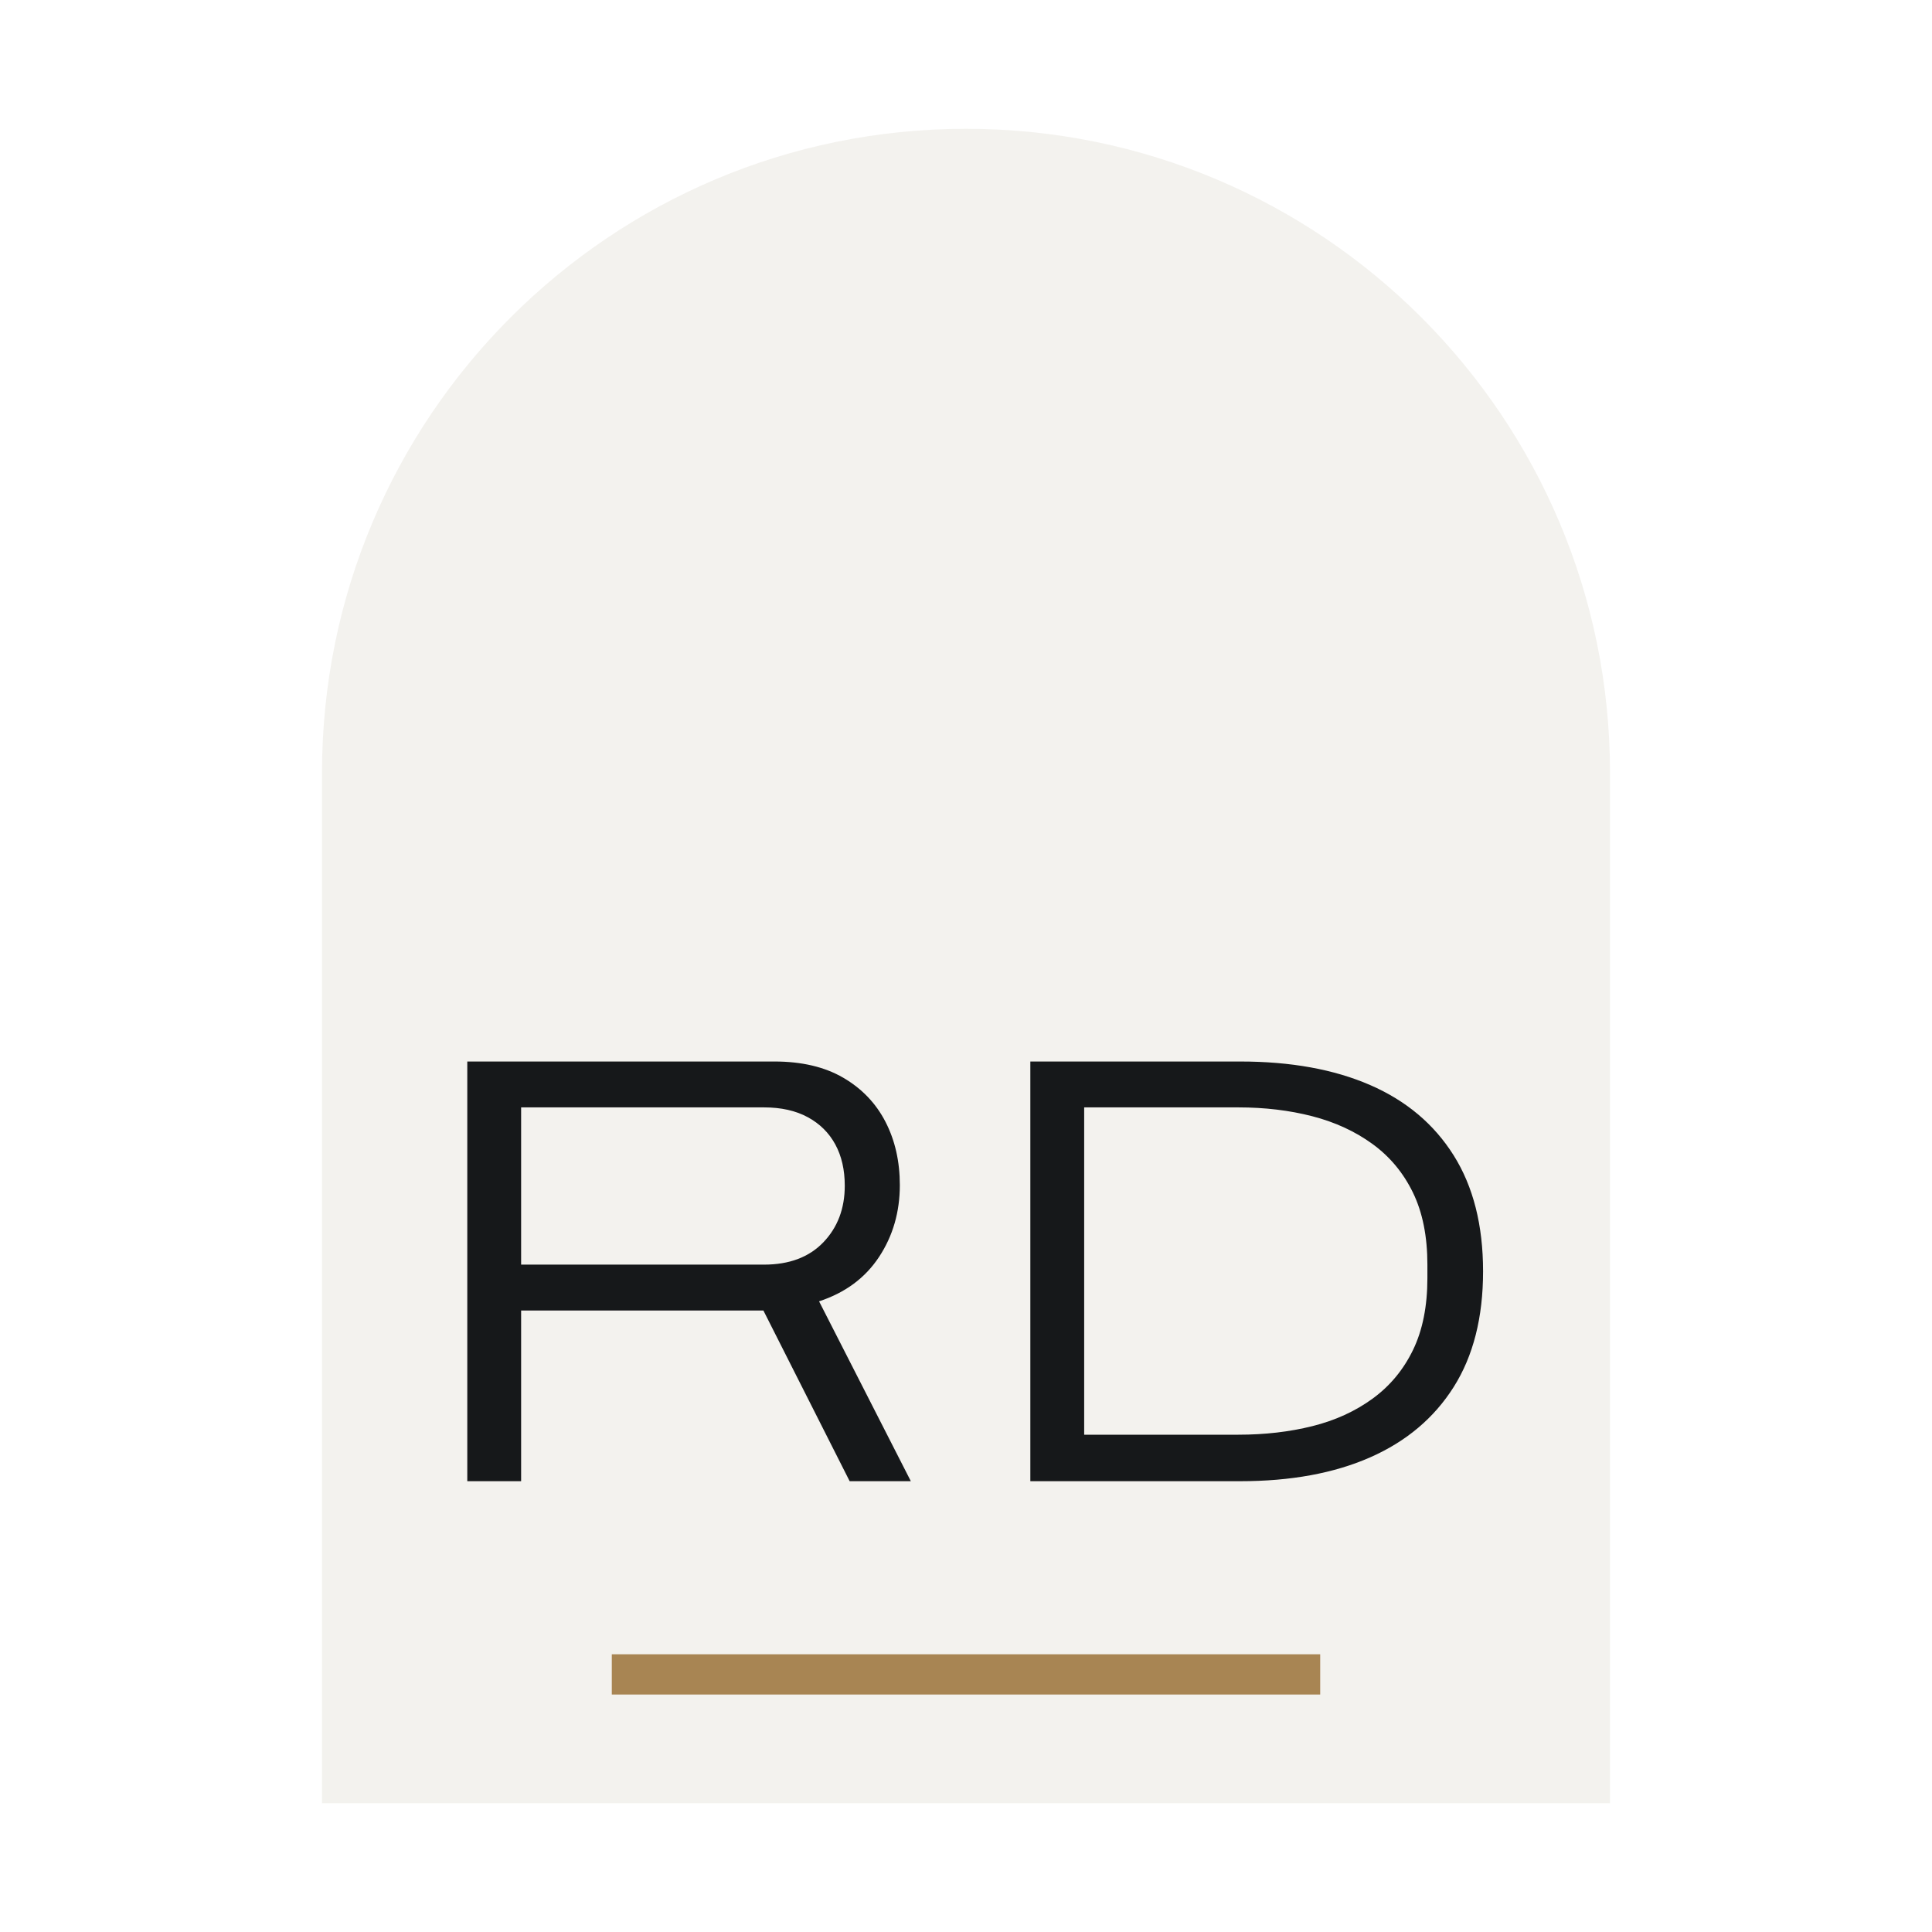
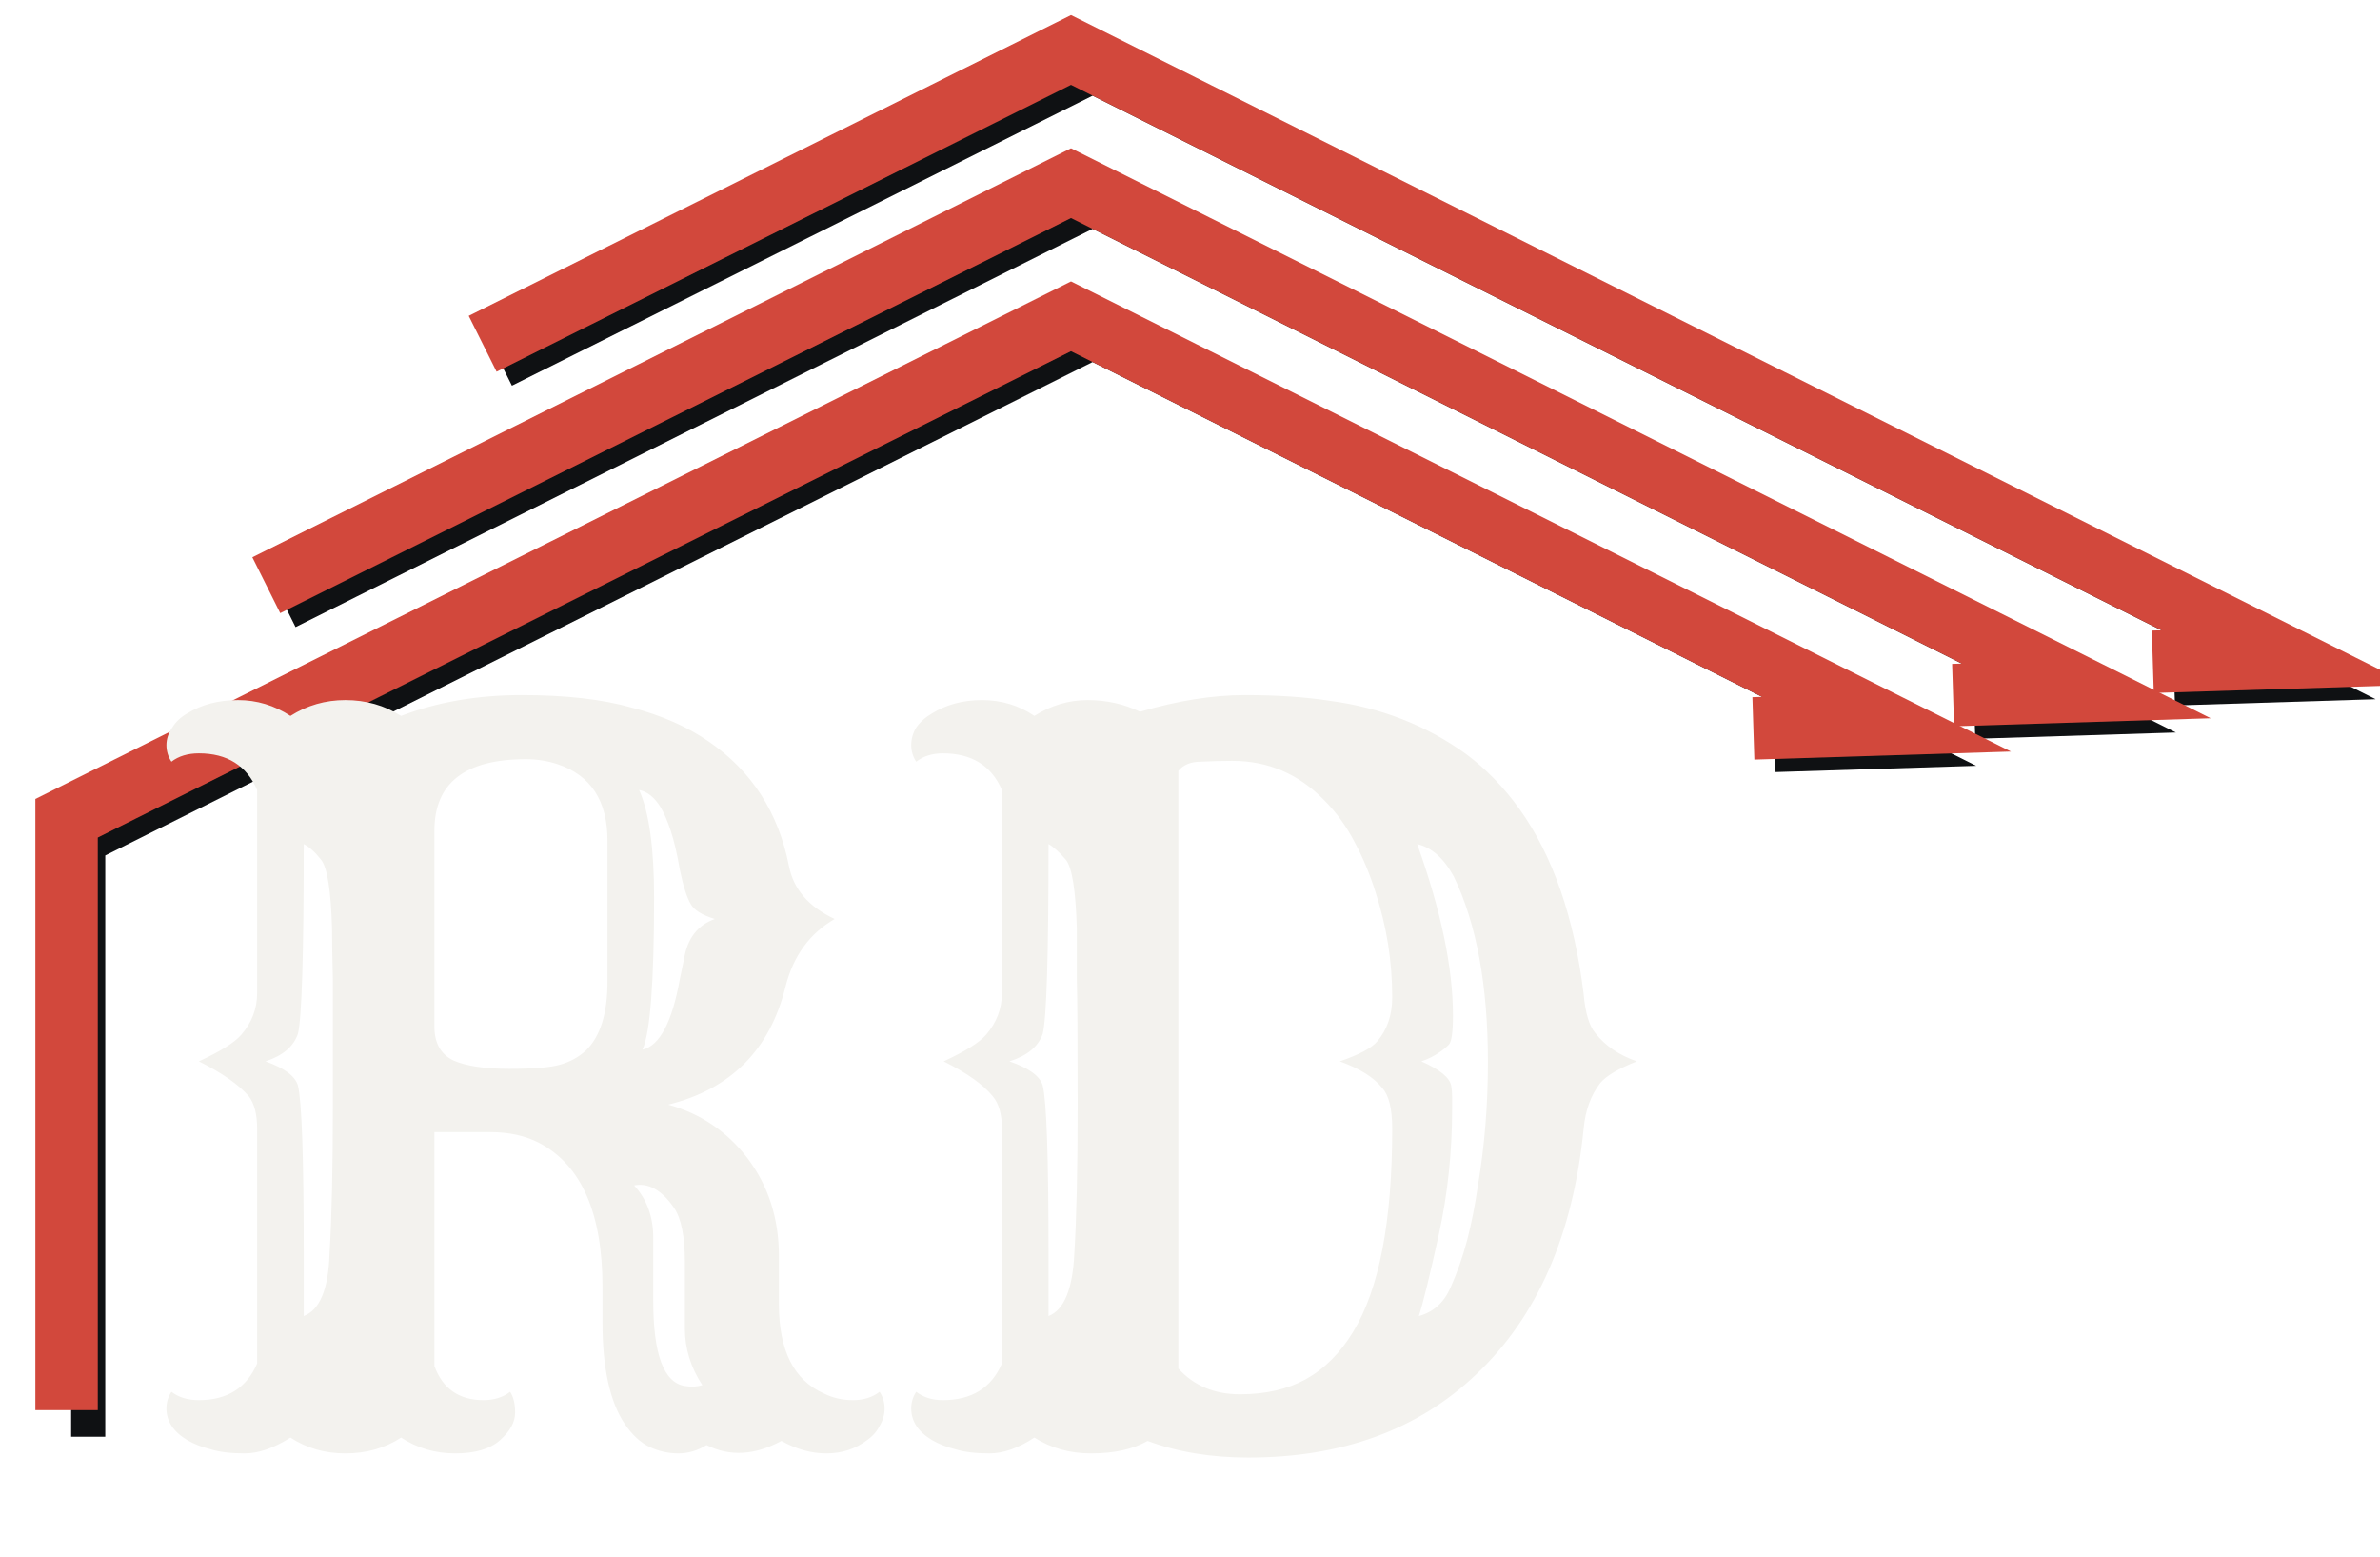
- <svg xmlns="http://www.w3.org/2000/svg" viewBox="0 0 120 120" role="img" aria-label="RD Group, Inc.">
-   <path d="M20 112 V48.0 A40.0 40.0 0 0 1 100 48.0 V112" fill="#F3F2EE" />
-   <path d="M29.024 92.0V65.932H48.1Q50.646 65.932 52.375 66.939Q54.104 67.946 54.997 69.675Q55.89 71.404 55.89 73.608Q55.89 76.116 54.598 78.073Q53.306 80.03 50.874 80.828L56.574 92.0H52.774L47.416 81.398H32.368V92.0ZM32.368 78.548H47.454Q49.81 78.548 51.14 77.161Q52.47 75.774 52.47 73.646Q52.47 72.164 51.881 71.081Q51.292 69.998 50.171 69.39Q49.05 68.782 47.454 68.782H32.368ZM63.996 92.0V65.932H77.03Q81.742 65.932 85.105 67.395Q88.468 68.858 90.292 71.765Q92.116 74.672 92.116 78.966Q92.116 83.26 90.292 86.148Q88.468 89.036 85.105 90.518Q81.742 92.0 77.03 92.0ZM67.34 89.112H76.916Q79.386 89.112 81.514 88.58Q83.642 88.048 85.257 86.87Q86.872 85.692 87.765 83.849Q88.658 82.006 88.658 79.384V78.548Q88.658 75.926 87.765 74.083Q86.872 72.24 85.257 71.062Q83.642 69.884 81.514 69.333Q79.386 68.782 76.916 68.782H67.34Z" fill="#16181A" />
-   <path d="M38 104 H82" stroke="#A88553" stroke-width="2.5" />
+ <svg xmlns="http://www.w3.org/2000/svg" viewBox="2 0 286 187" width="286" height="187" role="img" aria-label="RD Group, Inc.">
+   <polyline points="62.6,44.5 133.3,9.2 279.3,82.2 263.3,82.7" fill="none" stroke="#0F1113" stroke-width="4.1" stroke-linejoin="miter" stroke-miterlimit="10" />
+   <polyline points="36.6,73.5 133.3,25.2 255.3,86.2 239.3,86.7" fill="none" stroke="#0F1113" stroke-width="4.1" stroke-linejoin="miter" stroke-miterlimit="10" />
+   <polyline points="12.6,172.6 12.6,101.5 133.3,41.2 231.3,90.2 215.3,90.7" fill="none" stroke="#0F1113" stroke-width="4.1" stroke-linejoin="miter" stroke-miterlimit="10" />
+   <polyline points="60,41.3 130.7,6 276.7,79 260.7,79.5" fill="none" stroke="#D2483C" stroke-width="7.5" stroke-linejoin="miter" stroke-miterlimit="10" />
+   <polyline points="34,70.3 130.7,22 252.7,83 236.7,83.5" fill="none" stroke="#D2483C" stroke-width="7.5" stroke-linejoin="miter" stroke-miterlimit="10" />
+   <polyline points="10,169.4 10,98.3 130.7,38 228.7,87 212.7,87.5" fill="none" stroke="#D2483C" stroke-width="7.5" stroke-linejoin="miter" stroke-miterlimit="10" />
+   <path d="M50.2 172.7Q47.3 174.6 43.5 174.6Q39.8 174.6 36.9 172.7Q33.9 174.6 31.4 174.6Q28.9 174.6 27.3 174.1Q25.7 173.7 24.5 173Q22 171.5 22 169.2Q22 168.1 22.6 167.2Q23.9 168.2 25.9 168.2Q31 168.2 32.9 163.8V135.6Q32.9 133 31.9 131.7Q30.1 129.6 25.9 127.5Q29.8 125.7 31 124.3Q32.9 122.1 32.9 119.3V94.9Q31 90.5 25.9 90.5Q23.9 90.5 22.6 91.5Q22 90.6 22 89.5Q22 88.4 22.7 87.4Q23.3 86.4 24.5 85.7Q27.1 84.1 30.6 84.1Q34 84.1 36.9 86Q39.9 84.1 43.5 84.1Q47.2 84.1 50.2 86Q56.7 83.5 64.7 83.5Q72.6 83.5 77.9 85Q83.3 86.4 87.2 89.1Q94.9 94.4 96.8 104Q97.6 108.2 102.3 110.4Q97.8 113 96.4 118.5Q93.6 129.9 82.3 132.7Q88.1 134.3 91.8 139.1Q95.6 144.1 95.6 150.9V156.7Q95.6 165 101 167.4Q102.6 168.2 104.5 168.2Q106.4 168.2 107.7 167.2Q108.3 168.1 108.3 169.2Q108.3 170.3 107.7 171.3Q107.2 172.3 106.2 173Q104.1 174.6 101.3 174.6Q98.6 174.6 95.9 173.1Q91.1 175.7 86.9 173.6Q85.3 174.6 83.5 174.6Q81.7 174.6 80 173.8Q78.4 173 77.1 171.1Q74.4 167.1 74.4 158.9V154.6Q74.4 141.3 66.8 137.3Q64.3 136 60.9 136H54.2V164.1Q55.7 168.2 60.1 168.2Q62 168.2 63.3 167.2Q63.9 168.1 63.9 169.7Q63.9 171.4 62.1 173Q60.3 174.6 56.7 174.6Q53.1 174.6 50.2 172.7ZM65.2 91.2Q54.2 91.2 54.2 99.8V123.3Q54.2 126.3 56.5 127.4Q58.8 128.4 63.2 128.4Q67.6 128.4 69.3 127.9Q71.1 127.4 72.4 126.2Q75 123.7 75 117.9V101Q75 93.8 69 91.8Q67.2 91.2 65.2 91.2ZM78.8 94.9Q80.6 98.9 80.6 107.8Q80.6 123.1 79.2 126.1Q82.3 125.4 83.7 117.6L84.2 115.2Q84.8 111.5 87.9 110.4Q85.6 109.7 85 108.6Q84.3 107.4 83.7 104.5Q83.2 101.6 82.6 99.8Q82 98 81.4 97Q80.3 95.2 78.8 94.9ZM38.5 158.1Q41.4 157 41.6 150.6Q42 144.1 42 132.7Q42 121.3 42 117.6Q41.9 113.8 41.9 111.5Q41.7 104.7 40.6 103.3Q39.5 101.9 38.5 101.4Q38.5 121.4 37.8 124.2Q37 126.5 33.9 127.5Q37.3 128.7 37.8 130.4Q38.5 133.2 38.5 150.7ZM78.2 142.4Q80.5 144.9 80.5 148.7V156.3Q80.5 165.9 84.3 166.5Q85.4 166.7 86.4 166.4Q84.3 163.2 84.3 159.6V151.6Q84.3 147 83 145.1Q80.8 141.9 78.2 142.4ZM133.1 174.6Q129.3 174.6 126.3 172.7Q123.4 174.6 120.9 174.6Q118.4 174.6 116.8 174.1Q115.2 173.7 114 173Q111.5 171.5 111.5 169.2Q111.5 168.1 112.1 167.2Q113.4 168.2 115.3 168.2Q120.5 168.2 122.4 163.8V135.6Q122.4 133 121.3 131.7Q119.6 129.6 115.4 127.5Q119.3 125.7 120.5 124.3Q122.4 122.1 122.4 119.3V94.9Q120.5 90.5 115.3 90.5Q113.4 90.5 112.1 91.5Q111.5 90.6 111.5 89.5Q111.5 88.4 112.1 87.4Q112.8 86.4 114 85.7Q116.6 84.1 120 84.1Q123.5 84.1 126.3 86Q129.3 84.1 132.7 84.1Q136.1 84.1 139 85.5Q145.8 83.5 151.6 83.5Q157.4 83.5 161.9 84.2Q166.4 84.8 170.5 86.4Q174.6 88 178.2 90.6Q181.8 93.3 184.6 97.2Q190.6 105.6 192.3 119.4Q192.6 122.8 193.7 124.1Q195.5 126.4 198.7 127.5Q195.4 128.8 194.3 130.1Q192.6 132.3 192.3 135.6Q190.4 154.7 179.4 165.1Q168.9 175.1 152 175.1Q145.3 175.1 139.9 173.1Q137.3 174.6 133.1 174.6ZM143.6 164.4Q146.4 167.5 151 167.5Q155.6 167.5 158.9 165.7Q162.3 163.8 164.6 160Q169.3 152.3 169.3 135.6Q169.3 132 168.1 130.7Q166.6 128.8 163 127.5Q166.5 126.3 167.5 125.1Q169.3 123 169.3 119.8Q169.3 116.6 168.8 113.4Q168.3 110.3 167.3 107.2Q166.3 104 164.8 101.2Q163.3 98.3 161.1 96.1Q156.5 91.4 150.1 91.4Q148.2 91.4 146.3 91.5Q144.5 91.5 143.6 92.6ZM172.3 101.4Q176.6 113.4 176.6 122Q176.6 125 176.1 125.5Q175.6 126 175 126.4Q174 127.1 172.8 127.5Q176.2 129 176.4 130.5Q176.5 131.1 176.5 131.8V133.2Q176.5 141 174.9 148.3Q173.3 155.6 172.5 158.1Q175.1 157.4 176.3 154.7Q177.5 152 178.3 149Q179.1 145.9 179.6 142.4Q180.8 135.3 180.8 127.6Q180.8 113.8 176.7 105.3Q174.9 102 172.3 101.4ZM128 158.1Q130.8 157 131.1 150.6Q131.5 144.1 131.5 132.7Q131.5 121.3 131.4 117.6Q131.4 113.8 131.4 111.5Q131.2 104.7 130.1 103.3Q128.9 101.9 128 101.4Q128 121.4 127.3 124.2Q126.5 126.5 123.3 127.5Q126.8 128.7 127.3 130.4Q128 133.2 128 150.7Z" fill="#F3F2EE" />
</svg>
